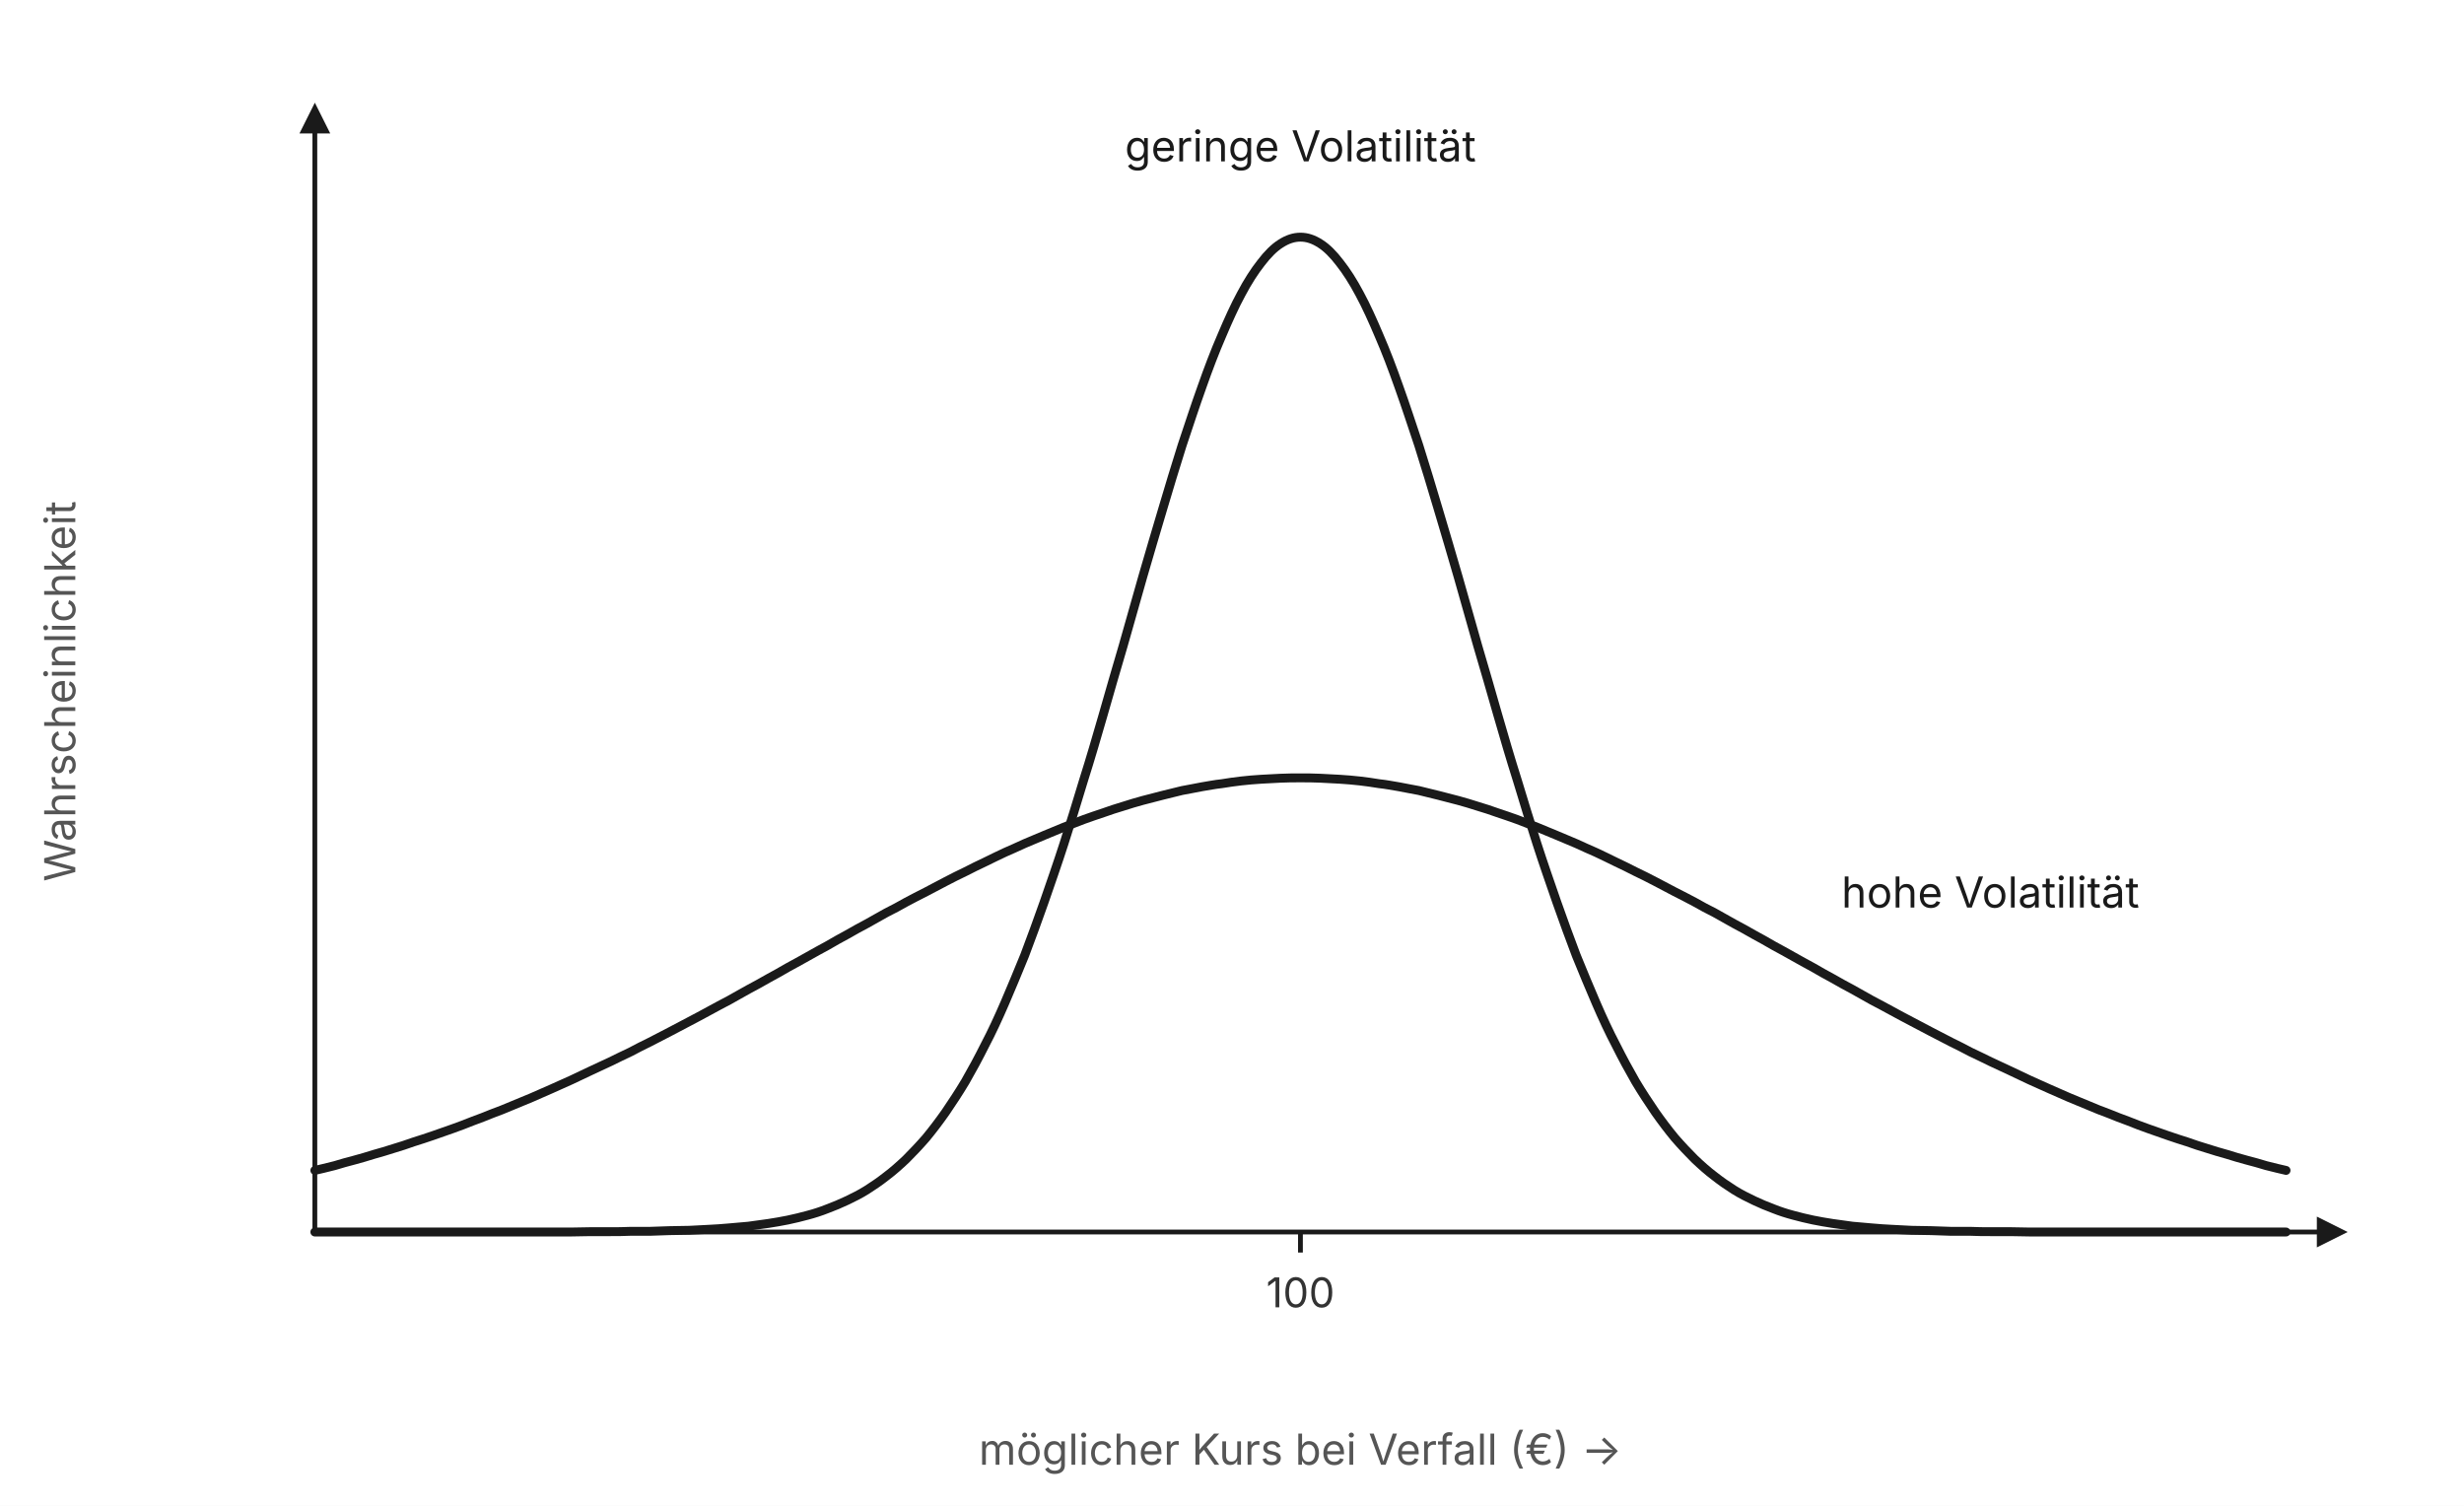
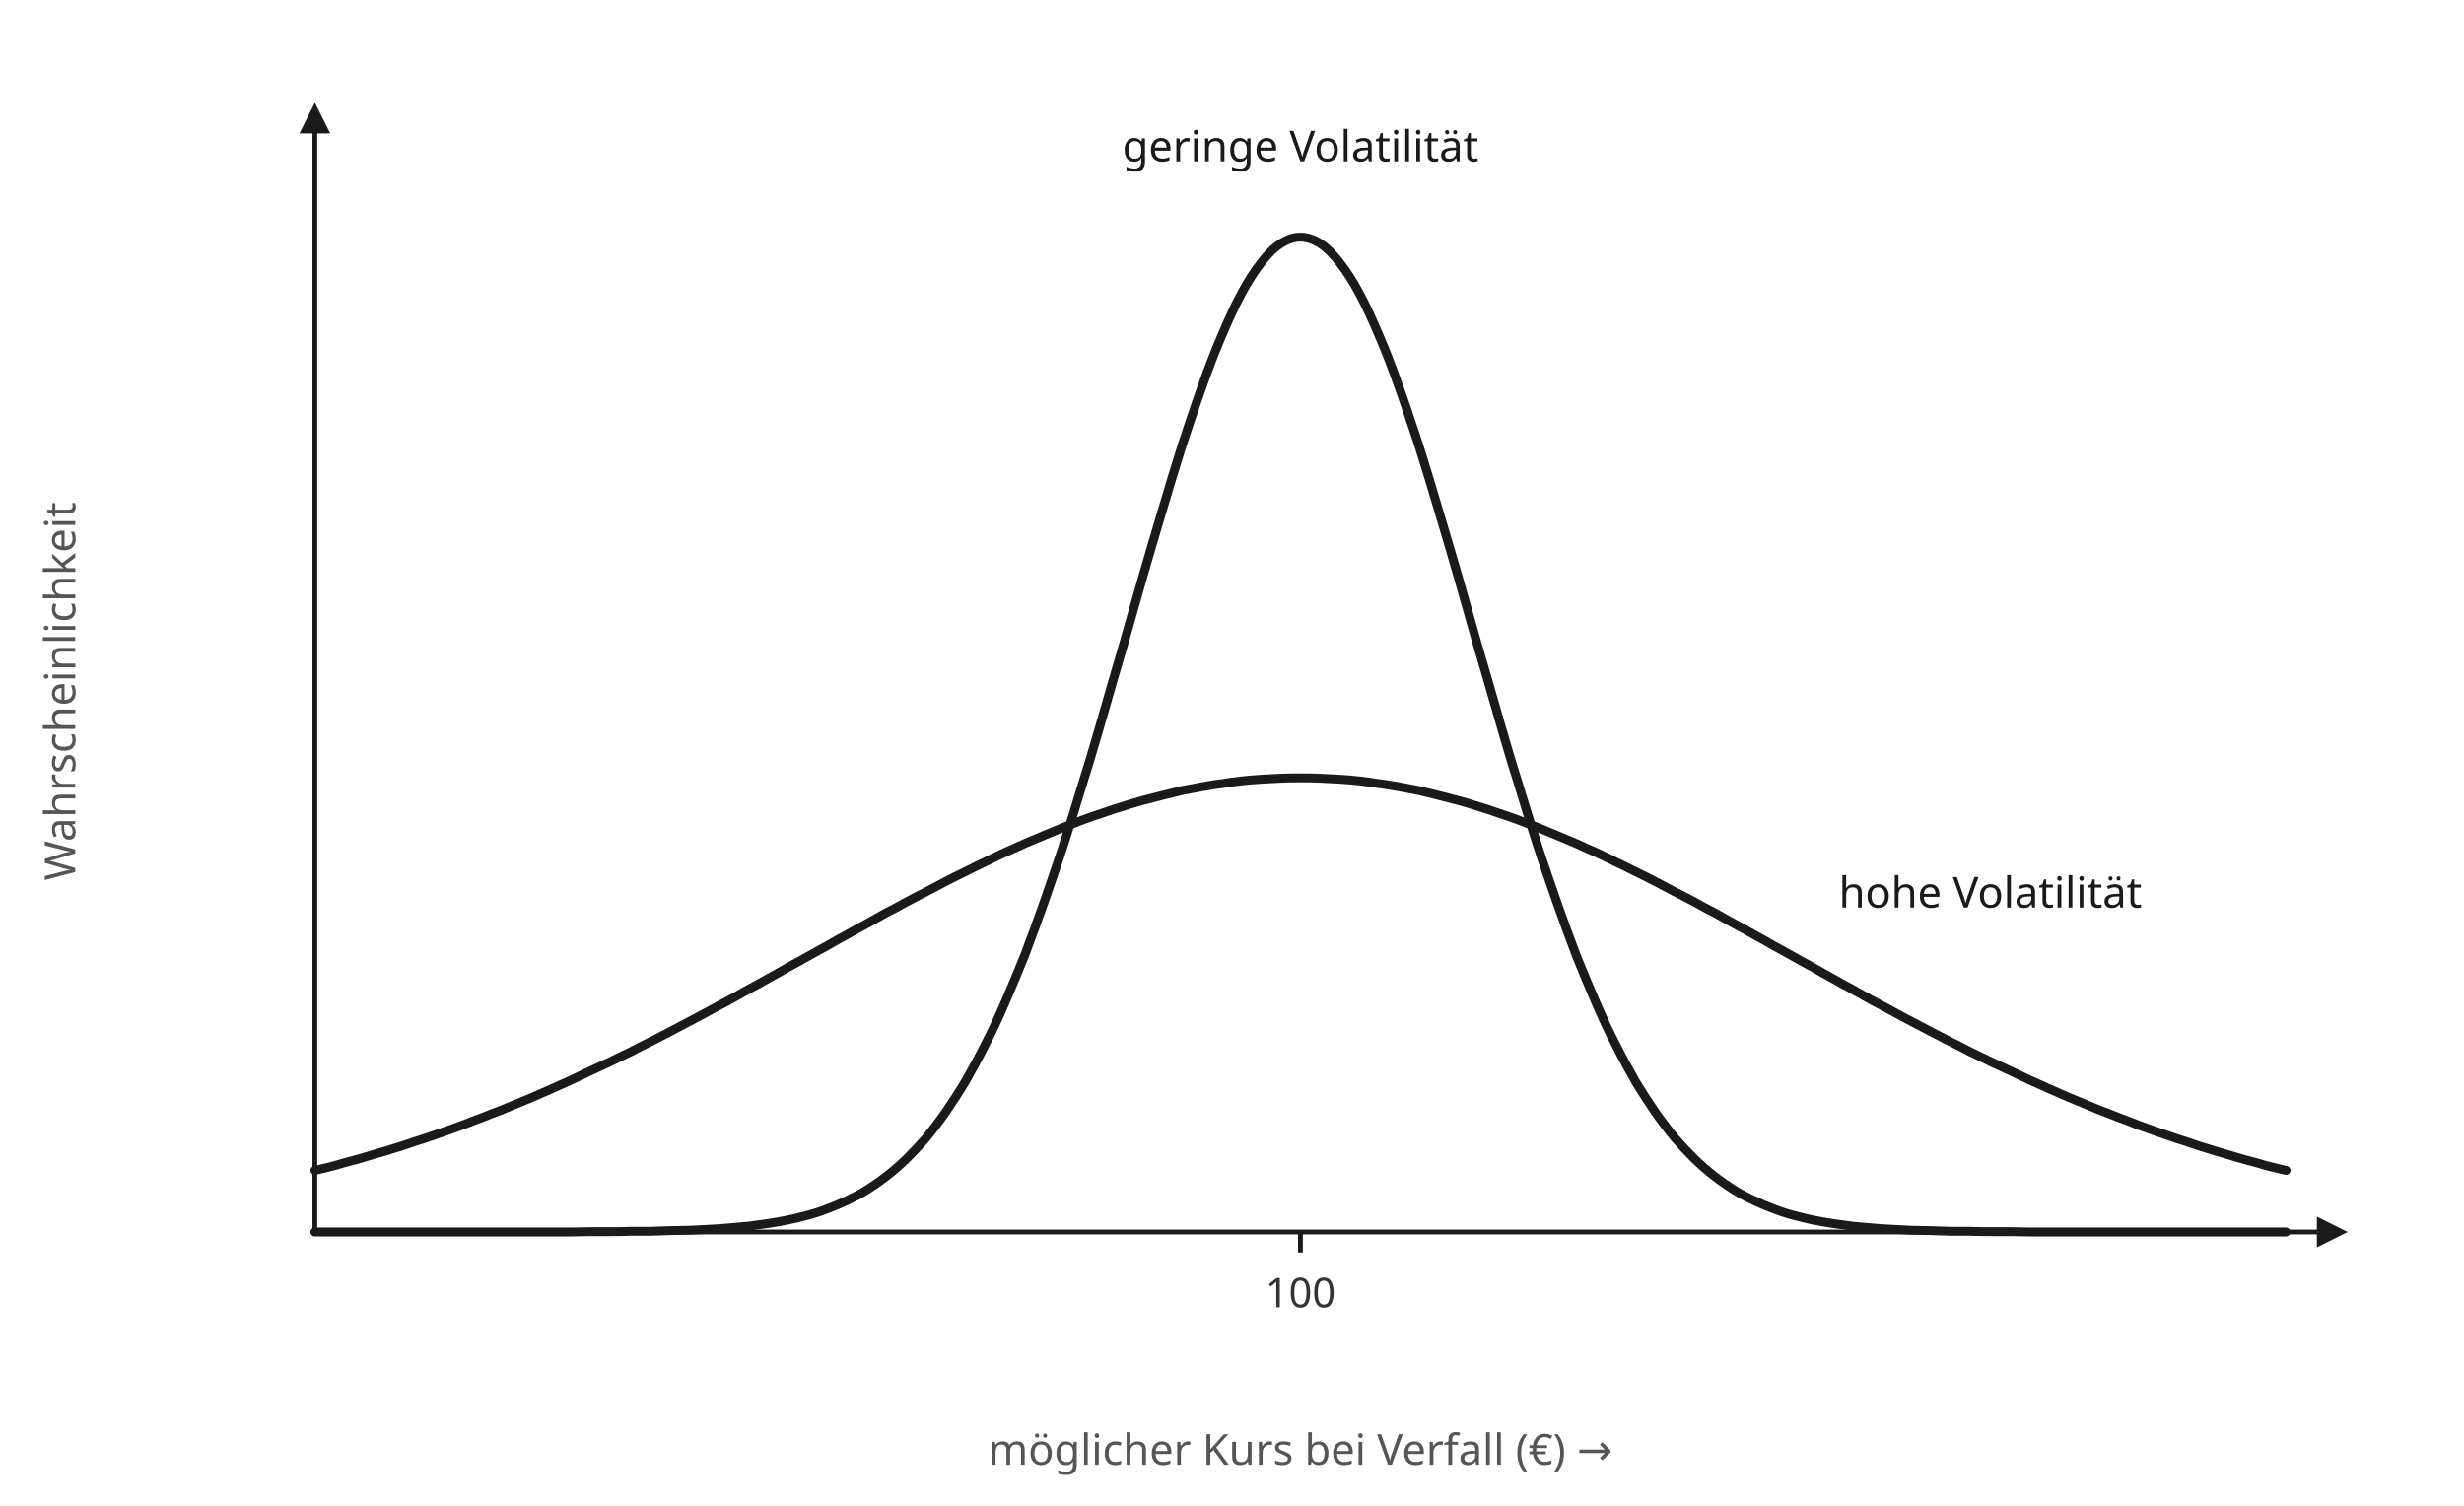
- <svg xmlns="http://www.w3.org/2000/svg" viewBox="0 0 720 440" font-family="Inter, 'Helvetica Neue', Arial, sans-serif">
+ <svg xmlns="http://www.w3.org/2000/svg" viewBox="0 0 720 440" font-family="Calibri, sans-serif">
  <rect width="720" height="440" fill="#ffffff" />
  <line x1="92" y1="34" x2="92" y2="360" stroke="#1a1a1a" stroke-width="1.4" />
  <line x1="92" y1="360" x2="682" y2="360" stroke="#1a1a1a" stroke-width="1.4" />
  <path d="M92,30 l-4.5,9 h9 z" fill="#1a1a1a" />
  <path d="M686,360 l-9,-4.5 v9 z" fill="#1a1a1a" />
  <line x1="380" y1="360" x2="380" y2="366" stroke="#1a1a1a" stroke-width="1.4" />
  <text x="380" y="382" font-size="12" fill="#333" font-weight="400" text-anchor="middle">100</text>
  <text x="380" y="428" font-size="12.5" fill="#555" font-weight="400" text-anchor="middle">möglicher Kurs bei Verfall (€) →</text>
  <text transform="rotate(-90 22 202)" x="22" y="202" font-size="12.5" fill="#555" font-weight="400" text-anchor="middle">Wahrscheinlichkeit</text>
  <path d="M92.0,342.0 C93.0,341.8 95.8,341.1 97.8,340.6 C99.7,340.0 101.6,339.5 103.5,339.0 C105.4,338.5 107.4,337.9 109.3,337.3 C111.2,336.8 113.1,336.2 115.0,335.6 C117.0,335.0 118.9,334.4 120.8,333.7 C122.7,333.1 124.6,332.5 126.6,331.8 C128.5,331.1 130.4,330.5 132.3,329.8 C134.2,329.1 136.2,328.4 138.1,327.6 C140.0,326.9 141.9,326.2 143.8,325.4 C145.8,324.7 147.7,323.9 149.6,323.1 C151.5,322.3 153.4,321.5 155.4,320.7 C157.3,319.9 159.2,319.0 161.1,318.2 C163.0,317.3 165.0,316.5 166.9,315.6 C168.8,314.7 170.7,313.8 172.6,312.9 C174.6,312.0 176.5,311.1 178.4,310.2 C180.3,309.3 182.2,308.3 184.2,307.4 C186.1,306.4 188.0,305.4 189.9,304.5 C191.8,303.5 193.8,302.5 195.7,301.5 C197.6,300.5 199.5,299.5 201.4,298.5 C203.4,297.5 205.3,296.4 207.2,295.4 C209.1,294.4 211.0,293.3 213.0,292.3 C214.9,291.2 216.8,290.2 218.7,289.1 C220.6,288.1 222.6,287.0 224.5,285.9 C226.4,284.9 228.3,283.8 230.2,282.7 C232.2,281.6 234.1,280.6 236.0,279.5 C237.9,278.4 239.8,277.4 241.8,276.3 C243.7,275.2 245.6,274.1 247.5,273.1 C249.4,272.0 251.4,270.9 253.3,269.9 C255.2,268.8 257.1,267.8 259.0,266.7 C261.0,265.7 262.9,264.7 264.8,263.6 C266.7,262.6 268.6,261.6 270.6,260.6 C272.5,259.6 274.4,258.6 276.3,257.6 C278.2,256.6 280.2,255.6 282.1,254.7 C284.0,253.7 285.9,252.8 287.8,251.9 C289.8,250.9 291.7,250.0 293.6,249.1 C295.5,248.3 297.4,247.4 299.4,246.5 C301.3,245.7 303.2,244.9 305.1,244.1 C307.0,243.3 309.0,242.5 310.9,241.7 C312.8,241.0 314.7,240.2 316.6,239.5 C318.6,238.8 320.5,238.1 322.4,237.5 C324.3,236.8 326.2,236.2 328.2,235.6 C330.1,235.0 332.0,234.4 333.9,233.9 C335.8,233.4 337.8,232.9 339.7,232.4 C341.6,231.9 343.5,231.5 345.4,231.0 C347.4,230.6 349.3,230.3 351.2,229.9 C353.1,229.6 355.0,229.2 357.0,229.0 C358.9,228.7 360.8,228.4 362.7,228.2 C364.6,228.0 366.6,227.8 368.5,227.7 C370.4,227.6 372.3,227.5 374.2,227.4 C376.2,227.3 378.1,227.3 380.0,227.3 C381.9,227.3 383.8,227.3 385.8,227.4 C387.7,227.5 389.6,227.6 391.5,227.7 C393.4,227.8 395.4,228.0 397.3,228.2 C399.2,228.4 401.1,228.7 403.0,229.0 C405.0,229.2 406.9,229.6 408.8,229.9 C410.7,230.3 412.6,230.6 414.6,231.0 C416.5,231.5 418.4,231.9 420.3,232.4 C422.2,232.9 424.2,233.4 426.1,233.9 C428.0,234.4 429.9,235.0 431.8,235.6 C433.8,236.2 435.7,236.8 437.6,237.5 C439.5,238.1 441.4,238.8 443.4,239.5 C445.3,240.2 447.2,241.0 449.1,241.7 C451.0,242.5 453.0,243.3 454.9,244.1 C456.8,244.9 458.7,245.7 460.6,246.5 C462.6,247.4 464.5,248.3 466.4,249.1 C468.3,250.0 470.2,250.9 472.2,251.9 C474.1,252.8 476.0,253.7 477.9,254.7 C479.8,255.6 481.8,256.6 483.7,257.6 C485.6,258.6 487.5,259.6 489.4,260.6 C491.4,261.6 493.3,262.6 495.2,263.6 C497.1,264.7 499.0,265.7 501.0,266.7 C502.9,267.8 504.8,268.8 506.7,269.9 C508.6,270.9 510.6,272.0 512.5,273.1 C514.4,274.1 516.3,275.2 518.2,276.3 C520.2,277.4 522.1,278.4 524.0,279.5 C525.9,280.6 527.8,281.6 529.8,282.7 C531.7,283.8 533.6,284.9 535.5,285.9 C537.4,287.0 539.4,288.1 541.3,289.1 C543.2,290.2 545.1,291.2 547.0,292.3 C549.0,293.3 550.9,294.4 552.8,295.4 C554.7,296.4 556.6,297.5 558.6,298.5 C560.5,299.5 562.4,300.5 564.3,301.5 C566.2,302.5 568.2,303.5 570.1,304.5 C572.0,305.4 573.9,306.4 575.8,307.4 C577.8,308.3 579.7,309.3 581.6,310.2 C583.5,311.1 585.4,312.0 587.4,312.9 C589.3,313.8 591.2,314.7 593.1,315.6 C595.0,316.5 597.0,317.3 598.9,318.2 C600.8,319.0 602.7,319.9 604.6,320.7 C606.6,321.5 608.5,322.3 610.4,323.1 C612.3,323.9 614.2,324.7 616.2,325.4 C618.1,326.2 620.0,326.9 621.9,327.6 C623.8,328.4 625.8,329.1 627.7,329.8 C629.6,330.5 631.5,331.1 633.4,331.8 C635.4,332.5 637.3,333.1 639.2,333.7 C641.1,334.4 643.0,335.0 645.0,335.6 C646.9,336.2 648.8,336.8 650.7,337.3 C652.6,337.9 654.6,338.5 656.5,339.0 C658.4,339.5 660.3,340.0 662.2,340.6 C664.2,341.1 667.0,341.8 668.0,342.0" fill="none" stroke="#1a1a1a" stroke-width="2.6" stroke-linejoin="round" stroke-linecap="round" />
  <path d="M92.0,360.0 C93.0,360.0 95.8,360.0 97.8,360.0 C99.7,360.0 101.6,360.0 103.5,360.0 C105.4,360.0 107.4,360.0 109.3,360.0 C111.2,360.0 113.1,360.0 115.0,360.0 C117.0,360.0 118.9,360.0 120.8,360.0 C122.7,360.0 124.6,360.0 126.6,360.0 C128.5,360.0 130.4,360.0 132.3,360.0 C134.2,360.0 136.2,360.0 138.1,360.0 C140.0,360.0 141.9,360.0 143.8,360.0 C145.8,360.0 147.7,360.0 149.6,360.0 C151.5,360.0 153.4,360.0 155.4,360.0 C157.3,360.0 159.2,360.0 161.1,360.0 C163.0,360.0 165.0,360.0 166.9,360.0 C168.8,360.0 170.7,359.9 172.6,359.9 C174.6,359.9 176.5,359.9 178.4,359.9 C180.3,359.9 182.2,359.9 184.2,359.8 C186.1,359.8 188.0,359.8 189.9,359.8 C191.8,359.7 193.8,359.7 195.7,359.6 C197.6,359.6 199.5,359.5 201.4,359.5 C203.4,359.4 205.3,359.3 207.2,359.2 C209.1,359.1 211.0,359.0 213.0,358.8 C214.9,358.6 216.8,358.5 218.7,358.3 C220.6,358.0 222.6,357.8 224.5,357.5 C226.4,357.2 228.3,356.9 230.2,356.5 C232.2,356.1 234.1,355.6 236.0,355.1 C237.9,354.6 239.8,354.0 241.8,353.2 C243.7,352.5 245.6,351.7 247.5,350.8 C249.4,349.9 251.4,348.9 253.3,347.7 C255.2,346.5 257.1,345.2 259.0,343.7 C261.0,342.2 262.9,340.5 264.8,338.7 C266.7,336.8 268.6,334.8 270.6,332.5 C272.5,330.2 274.4,327.7 276.3,325.0 C278.2,322.2 280.2,319.2 282.1,316.0 C284.0,312.7 285.9,309.2 287.8,305.4 C289.8,301.6 291.7,297.5 293.6,293.1 C295.5,288.7 297.4,284.1 299.4,279.2 C301.3,274.2 303.2,269.0 305.1,263.6 C307.0,258.1 309.0,252.4 310.9,246.5 C312.8,240.6 314.7,234.4 316.6,228.1 C318.6,221.8 320.5,215.3 322.4,208.7 C324.3,202.1 326.2,195.4 328.2,188.7 C330.1,182.0 332.0,175.2 333.9,168.6 C335.8,162.0 337.8,155.3 339.7,148.9 C341.6,142.5 343.5,136.2 345.4,130.2 C347.4,124.2 349.3,118.4 351.2,113.1 C353.1,107.7 355.0,102.7 357.0,98.1 C358.9,93.6 360.8,89.4 362.7,85.9 C364.6,82.3 366.6,79.2 368.5,76.8 C370.4,74.3 372.3,72.4 374.2,71.2 C376.2,69.9 378.1,69.3 380.0,69.3 C381.9,69.3 383.8,69.9 385.8,71.2 C387.7,72.4 389.6,74.3 391.5,76.8 C393.4,79.2 395.4,82.3 397.3,85.9 C399.2,89.4 401.1,93.6 403.0,98.1 C405.0,102.7 406.9,107.7 408.8,113.1 C410.7,118.4 412.6,124.2 414.6,130.2 C416.5,136.2 418.4,142.5 420.3,148.9 C422.2,155.3 424.2,162.0 426.1,168.6 C428.0,175.2 429.9,182.0 431.8,188.7 C433.8,195.4 435.7,202.1 437.6,208.7 C439.5,215.3 441.4,221.8 443.4,228.1 C445.3,234.4 447.2,240.6 449.1,246.5 C451.0,252.4 453.0,258.1 454.9,263.6 C456.8,269.0 458.7,274.2 460.6,279.2 C462.6,284.1 464.5,288.7 466.4,293.1 C468.3,297.5 470.2,301.6 472.2,305.4 C474.1,309.2 476.0,312.7 477.9,316.0 C479.8,319.2 481.8,322.2 483.7,325.0 C485.6,327.7 487.5,330.2 489.4,332.5 C491.4,334.8 493.3,336.8 495.2,338.7 C497.1,340.5 499.0,342.2 501.0,343.7 C502.9,345.2 504.8,346.5 506.7,347.7 C508.6,348.9 510.6,349.9 512.5,350.8 C514.4,351.7 516.3,352.5 518.2,353.2 C520.2,354.0 522.1,354.6 524.0,355.1 C525.9,355.6 527.8,356.1 529.8,356.5 C531.7,356.9 533.6,357.2 535.5,357.5 C537.4,357.8 539.4,358.0 541.3,358.3 C543.2,358.5 545.1,358.6 547.0,358.8 C549.0,359.0 550.9,359.1 552.8,359.2 C554.7,359.3 556.6,359.4 558.6,359.5 C560.5,359.5 562.4,359.6 564.3,359.6 C566.2,359.7 568.2,359.7 570.1,359.8 C572.0,359.8 573.9,359.8 575.8,359.8 C577.8,359.9 579.7,359.9 581.6,359.9 C583.5,359.9 585.4,359.9 587.4,359.9 C589.3,359.9 591.2,360.0 593.1,360.0 C595.0,360.0 597.0,360.0 598.9,360.0 C600.8,360.0 602.7,360.0 604.6,360.0 C606.6,360.0 608.5,360.0 610.4,360.0 C612.3,360.0 614.2,360.0 616.2,360.0 C618.1,360.0 620.0,360.0 621.9,360.0 C623.8,360.0 625.8,360.0 627.7,360.0 C629.6,360.0 631.5,360.0 633.4,360.0 C635.4,360.0 637.3,360.0 639.2,360.0 C641.1,360.0 643.0,360.0 645.0,360.0 C646.9,360.0 648.8,360.0 650.7,360.0 C652.6,360.0 654.6,360.0 656.5,360.0 C658.4,360.0 660.3,360.0 662.2,360.0 C664.2,360.0 667.0,360.0 668.0,360.0" fill="none" stroke="#1a1a1a" stroke-width="2.6" stroke-linejoin="round" stroke-linecap="round" />
  <text x="380" y="47.16" font-size="12.5" fill="#1a1a1a" font-weight="400" text-anchor="middle">geringe Volatilität</text>
  <text x="581.6" y="265.2" font-size="12.5" fill="#1a1a1a" font-weight="400" text-anchor="middle">hohe Volatilität</text>
</svg>
